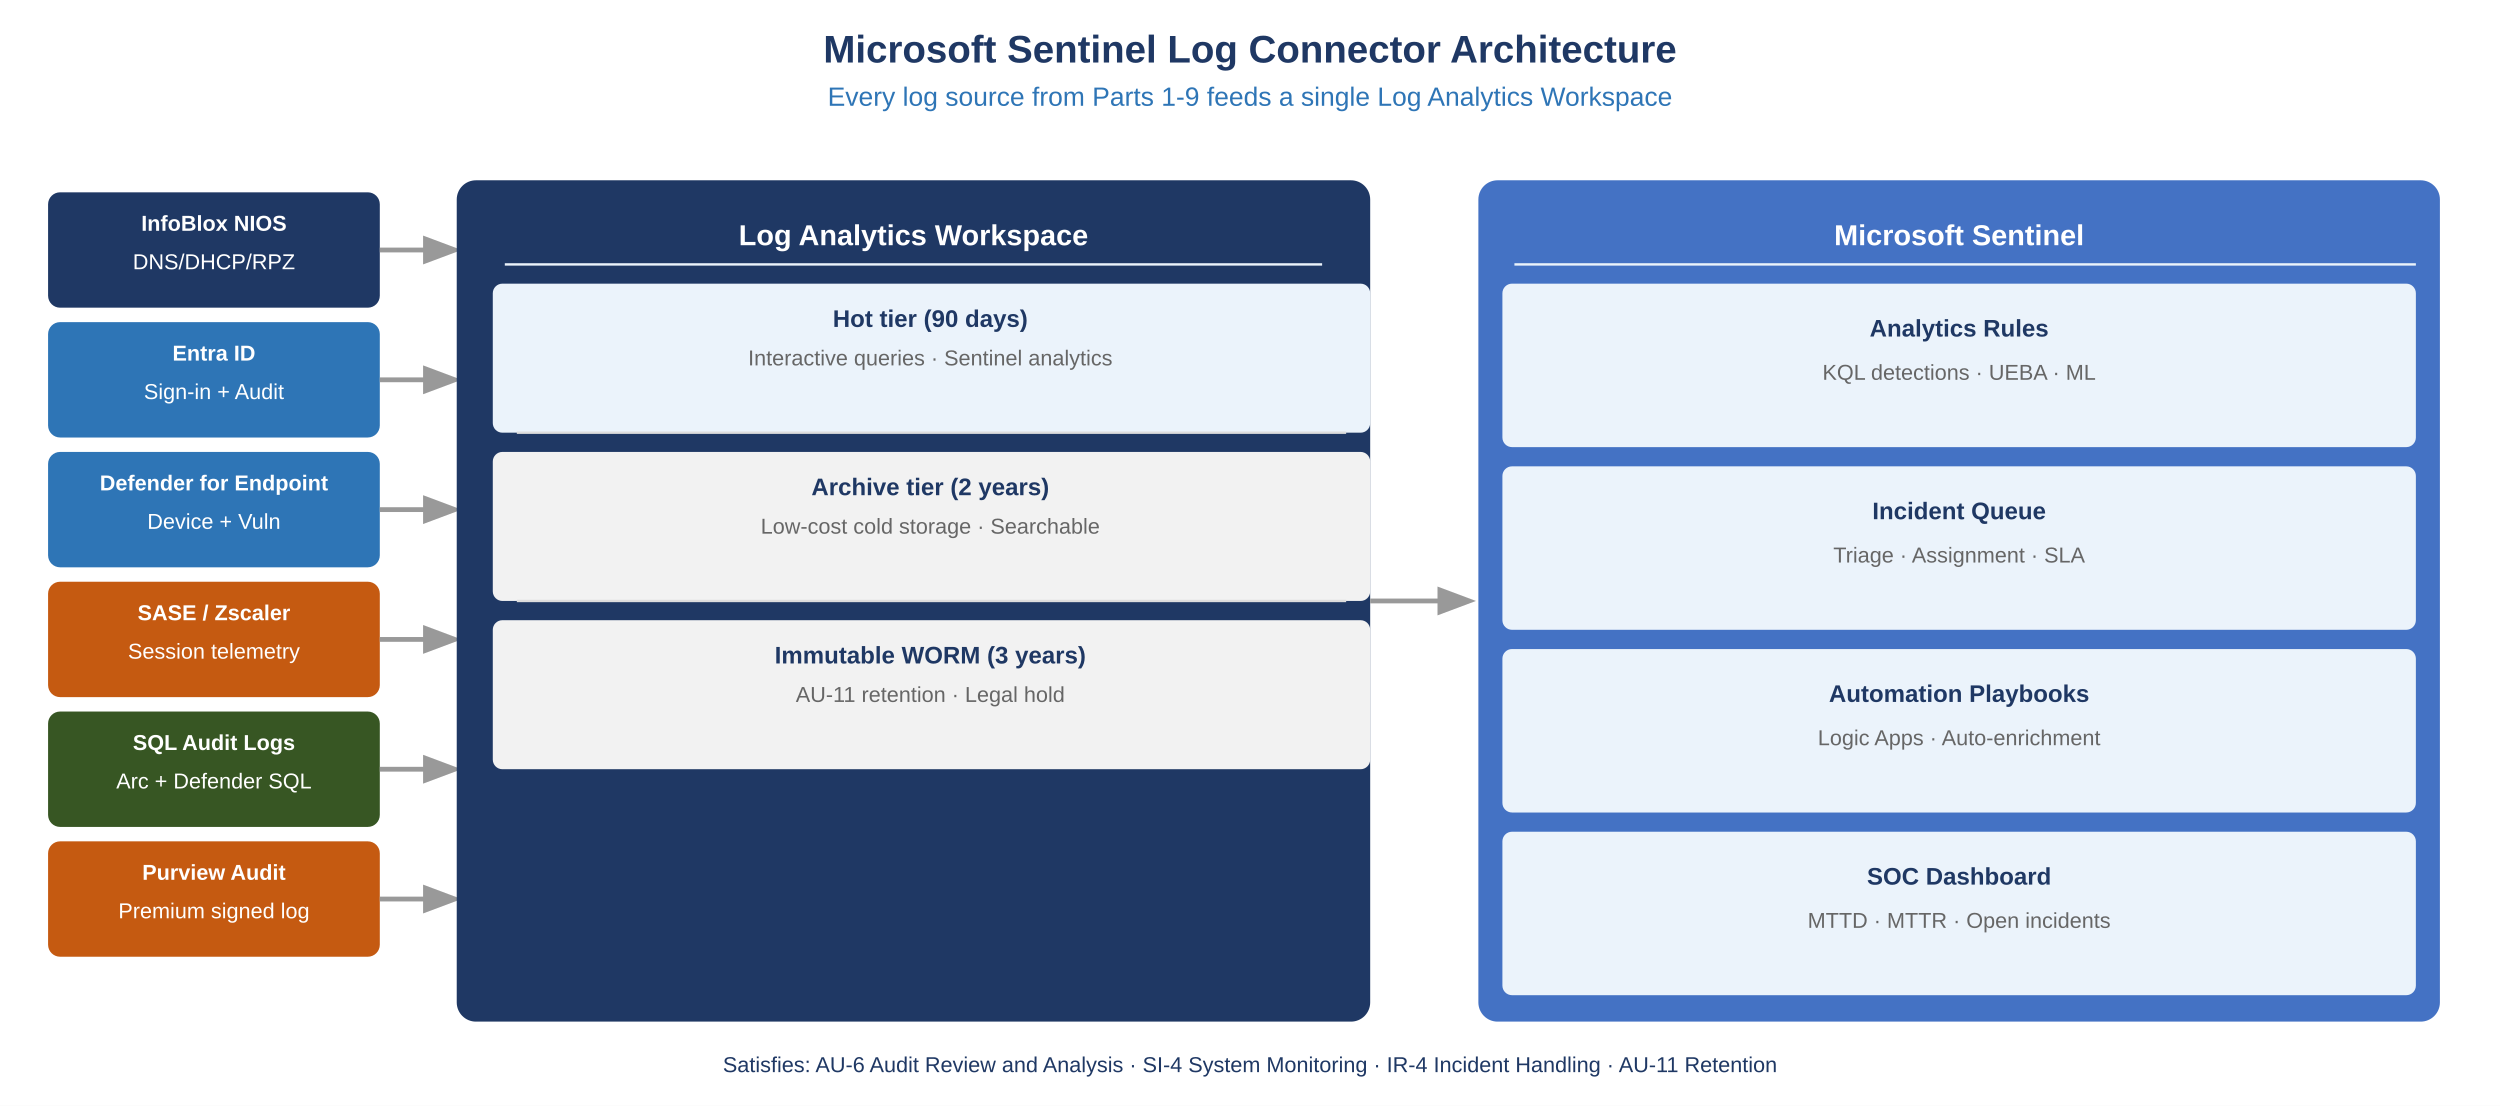
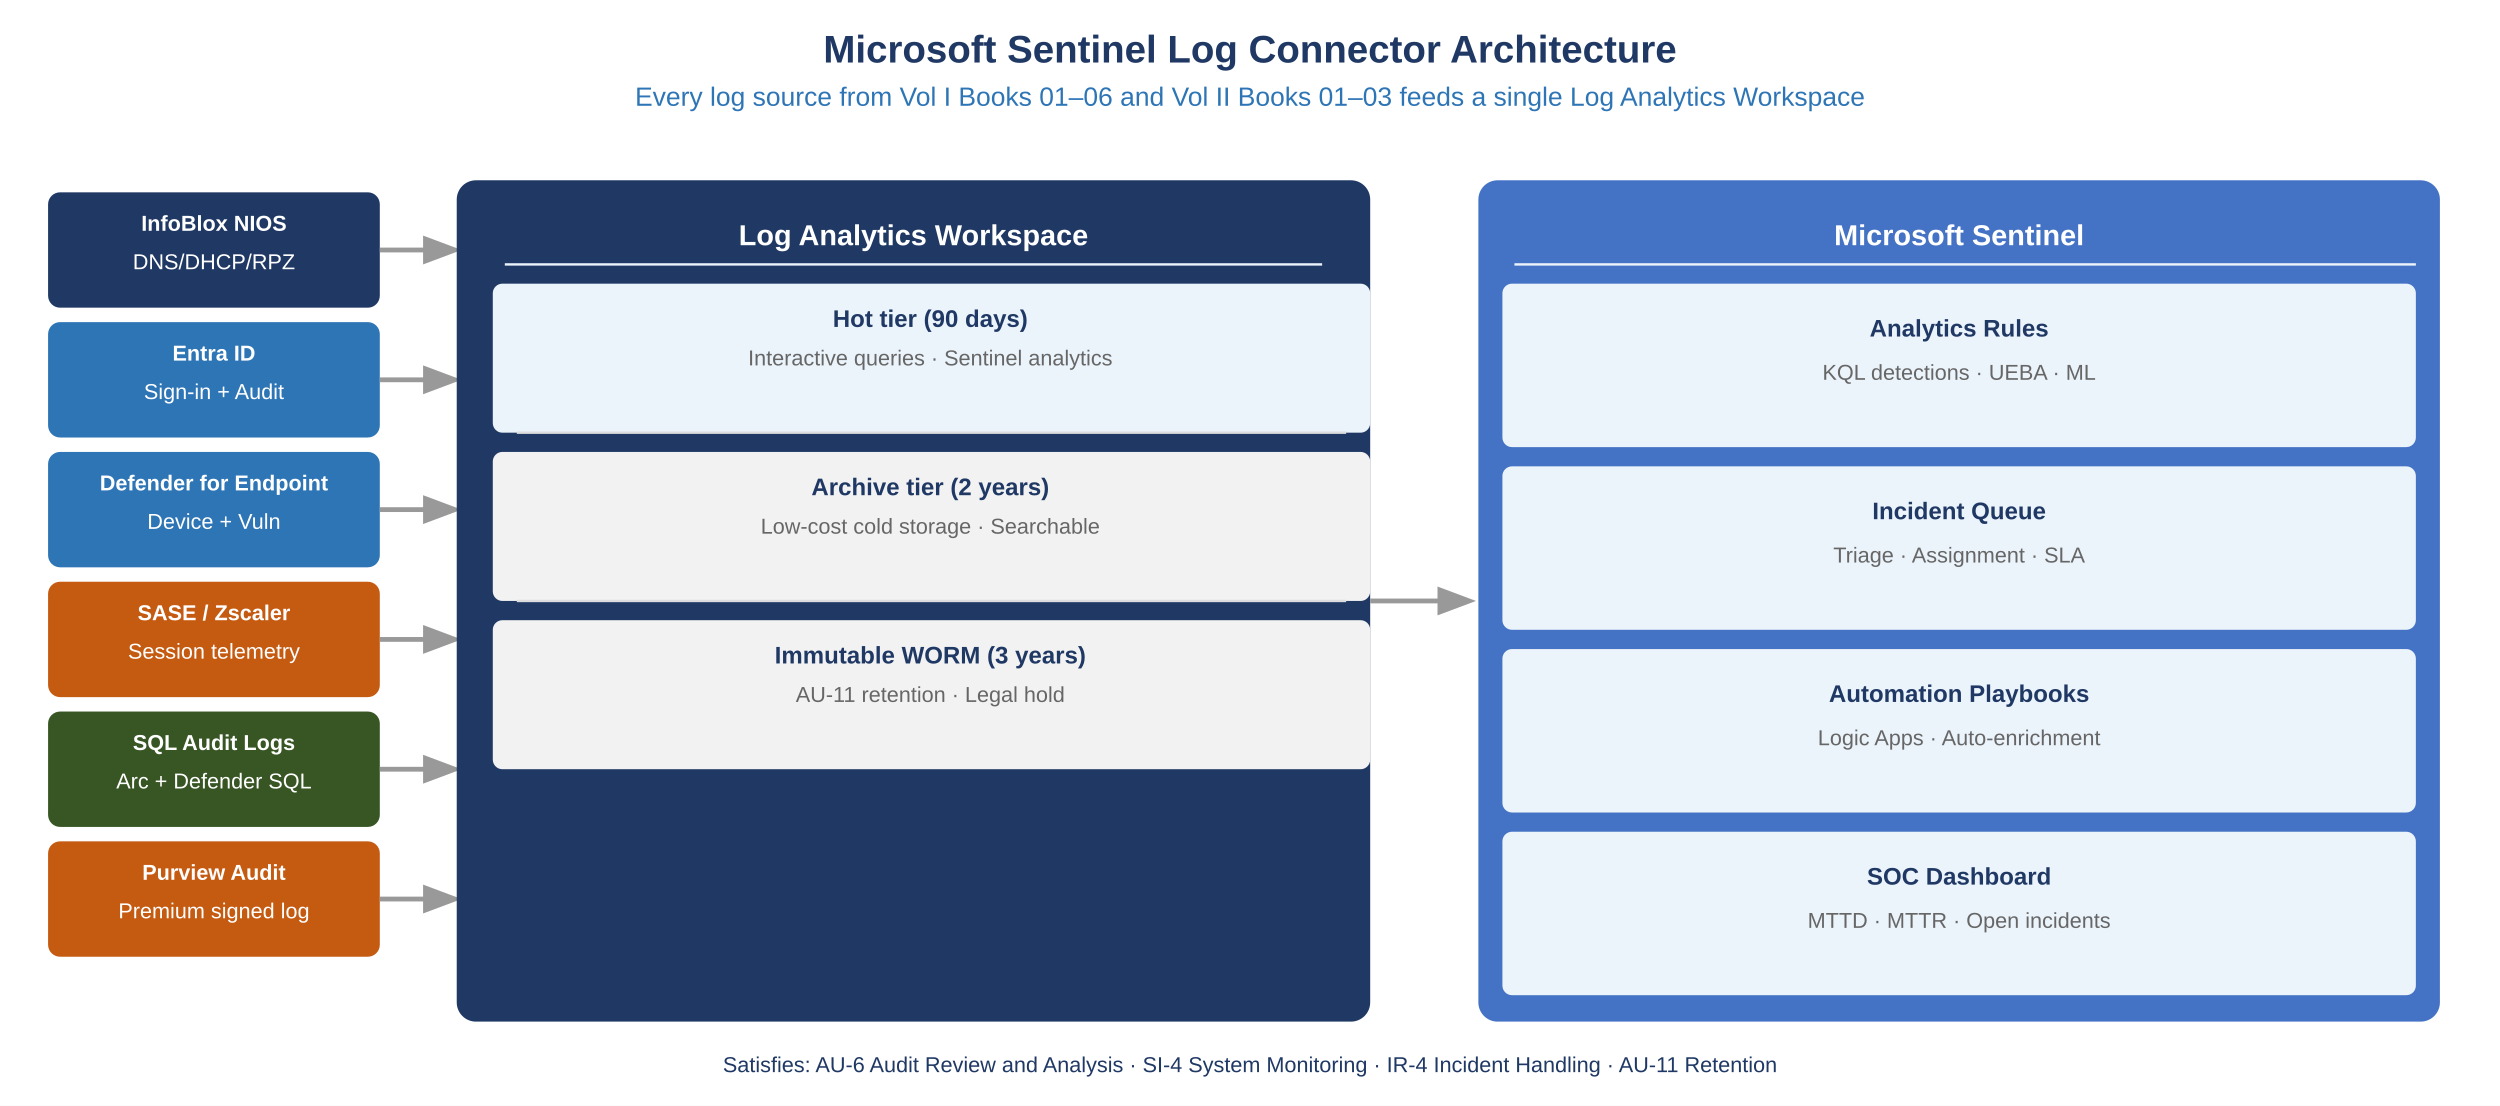
<svg xmlns="http://www.w3.org/2000/svg" viewBox="0 0 1040 460" style="font-family:Arial,sans-serif;background:#FFFFFF;">
  <rect width="1040" height="460" fill="#FFFFFF" />
  <defs>
    <marker id="arw" markerWidth="8" markerHeight="8" refX="6" refY="3" orient="auto">
      <path d="M0,0 L0,6 L8,3 z" fill="#999" />
    </marker>
    <marker id="arww" markerWidth="8" markerHeight="8" refX="6" refY="3" orient="auto">
      <path d="M0,0 L0,6 L8,3 z" fill="#fff" />
    </marker>
  </defs>
  <text x="520" y="26" text-anchor="middle" font-size="16" font-weight="bold" font-style="normal" fill="#1F3864">Microsoft Sentinel Log Connector Architecture</text>
-   <text x="520" y="44" text-anchor="middle" font-size="11" font-weight="normal" font-style="normal" fill="#2E75B6">Every log source from Parts 1-9 feeds a single Log Analytics Workspace</text>
+   <text x="520" y="44" text-anchor="middle" font-size="11" font-weight="normal" font-style="normal" fill="#2E75B6">Every log source from Vol I Books 01–06 and Vol II Books 01–03 feeds a single Log Analytics Workspace</text>
  <rect x="20" y="80" width="138" height="48" rx="5" fill="#1F3864" />
  <text x="89" y="96" text-anchor="middle" font-size="9" font-weight="bold" font-style="normal" fill="#FFFFFF">InfoBlox NIOS</text>
  <text x="89" y="112" text-anchor="middle" font-size="9" font-weight="normal" font-style="normal" fill="#FFFFFF">DNS/DHCP/RPZ</text>
  <line x1="158" y1="104" x2="188" y2="104" stroke="#999" stroke-width="2" marker-end="url(#arw)" />
  <rect x="20" y="134" width="138" height="48" rx="5" fill="#2E75B6" />
  <text x="89" y="150" text-anchor="middle" font-size="9" font-weight="bold" font-style="normal" fill="#FFFFFF">Entra ID</text>
  <text x="89" y="166" text-anchor="middle" font-size="9" font-weight="normal" font-style="normal" fill="#FFFFFF">Sign-in + Audit</text>
  <line x1="158" y1="158" x2="188" y2="158" stroke="#999" stroke-width="2" marker-end="url(#arw)" />
  <rect x="20" y="188" width="138" height="48" rx="5" fill="#2E75B6" />
  <text x="89" y="204" text-anchor="middle" font-size="9" font-weight="bold" font-style="normal" fill="#FFFFFF">Defender for Endpoint</text>
  <text x="89" y="220" text-anchor="middle" font-size="9" font-weight="normal" font-style="normal" fill="#FFFFFF">Device + Vuln</text>
  <line x1="158" y1="212" x2="188" y2="212" stroke="#999" stroke-width="2" marker-end="url(#arw)" />
  <rect x="20" y="242" width="138" height="48" rx="5" fill="#C55A11" />
  <text x="89" y="258" text-anchor="middle" font-size="9" font-weight="bold" font-style="normal" fill="#FFFFFF">SASE / Zscaler</text>
  <text x="89" y="274" text-anchor="middle" font-size="9" font-weight="normal" font-style="normal" fill="#FFFFFF">Session telemetry</text>
  <line x1="158" y1="266" x2="188" y2="266" stroke="#999" stroke-width="2" marker-end="url(#arw)" />
  <rect x="20" y="296" width="138" height="48" rx="5" fill="#375623" />
  <text x="89" y="312" text-anchor="middle" font-size="9" font-weight="bold" font-style="normal" fill="#FFFFFF">SQL Audit Logs</text>
  <text x="89" y="328" text-anchor="middle" font-size="9" font-weight="normal" font-style="normal" fill="#FFFFFF">Arc + Defender SQL</text>
  <line x1="158" y1="320" x2="188" y2="320" stroke="#999" stroke-width="2" marker-end="url(#arw)" />
  <rect x="20" y="350" width="138" height="48" rx="5" fill="#C55A11" />
  <text x="89" y="366" text-anchor="middle" font-size="9" font-weight="bold" font-style="normal" fill="#FFFFFF">Purview Audit</text>
  <text x="89" y="382" text-anchor="middle" font-size="9" font-weight="normal" font-style="normal" fill="#FFFFFF">Premium signed log</text>
  <line x1="158" y1="374" x2="188" y2="374" stroke="#999" stroke-width="2" marker-end="url(#arw)" />
  <rect x="190" y="75" width="380" height="350" rx="8" fill="#1F3864" />
  <text x="380" y="102" text-anchor="middle" font-size="12" font-weight="bold" font-style="normal" fill="#FFFFFF">Log Analytics Workspace</text>
  <line x1="210" y1="110" x2="550" y2="110" stroke="#EBF3FB" stroke-width="1" />
  <rect x="205" y="118" width="365" height="62" rx="4" fill="#EBF3FB" />
  <text x="387" y="136" text-anchor="middle" font-size="10" font-weight="bold" font-style="normal" fill="#1F3864">Hot tier (90 days)</text>
  <text x="387" y="152" text-anchor="middle" font-size="9" font-weight="normal" font-style="normal" fill="#666666">Interactive queries · Sentinel analytics</text>
  <line x1="215" y1="180" x2="560" y2="180" stroke="#DDDDDD" stroke-width="1" />
  <rect x="205" y="188" width="365" height="62" rx="4" fill="#F2F2F2" />
  <text x="387" y="206" text-anchor="middle" font-size="10" font-weight="bold" font-style="normal" fill="#1F3864">Archive tier (2 years)</text>
  <text x="387" y="222" text-anchor="middle" font-size="9" font-weight="normal" font-style="normal" fill="#666666">Low-cost cold storage · Searchable</text>
  <line x1="215" y1="250" x2="560" y2="250" stroke="#DDDDDD" stroke-width="1" />
  <rect x="205" y="258" width="365" height="62" rx="4" fill="#F2F2F2" />
  <text x="387" y="276" text-anchor="middle" font-size="10" font-weight="bold" font-style="normal" fill="#1F3864">Immutable WORM (3 years)</text>
  <text x="387" y="292" text-anchor="middle" font-size="9" font-weight="normal" font-style="normal" fill="#666666">AU-11 retention · Legal hold</text>
  <line x1="570" y1="250" x2="610" y2="250" stroke="#999" stroke-width="2" marker-end="url(#arw)" />
  <rect x="615" y="75" width="400" height="350" rx="8" fill="#4472C4" />
  <text x="815" y="102" text-anchor="middle" font-size="12" font-weight="bold" font-style="normal" fill="#FFFFFF">Microsoft Sentinel</text>
  <line x1="630" y1="110" x2="1005" y2="110" stroke="#EBF3FB" stroke-width="1" />
  <rect x="625" y="118" width="380" height="68" rx="4" fill="#EBF3FB" />
  <text x="815" y="140" text-anchor="middle" font-size="10" font-weight="bold" font-style="normal" fill="#1F3864">Analytics Rules</text>
  <text x="815" y="158" text-anchor="middle" font-size="9" font-weight="normal" font-style="normal" fill="#666666">KQL detections · UEBA · ML</text>
  <rect x="625" y="194" width="380" height="68" rx="4" fill="#EBF3FB" />
  <text x="815" y="216" text-anchor="middle" font-size="10" font-weight="bold" font-style="normal" fill="#1F3864">Incident Queue</text>
  <text x="815" y="234" text-anchor="middle" font-size="9" font-weight="normal" font-style="normal" fill="#666666">Triage · Assignment · SLA</text>
  <rect x="625" y="270" width="380" height="68" rx="4" fill="#EBF3FB" />
  <text x="815" y="292" text-anchor="middle" font-size="10" font-weight="bold" font-style="normal" fill="#1F3864">Automation Playbooks</text>
  <text x="815" y="310" text-anchor="middle" font-size="9" font-weight="normal" font-style="normal" fill="#666666">Logic Apps · Auto-enrichment</text>
  <rect x="625" y="346" width="380" height="68" rx="4" fill="#EBF3FB" />
  <text x="815" y="368" text-anchor="middle" font-size="10" font-weight="bold" font-style="normal" fill="#1F3864">SOC Dashboard</text>
  <text x="815" y="386" text-anchor="middle" font-size="9" font-weight="normal" font-style="normal" fill="#666666">MTTD · MTTR · Open incidents</text>
  <text x="520" y="446" text-anchor="middle" font-size="9" font-weight="normal" font-style="normal" fill="#1F3864">Satisfies: AU-6 Audit Review and Analysis · SI-4 System Monitoring · IR-4 Incident Handling · AU-11 Retention</text>
</svg>
